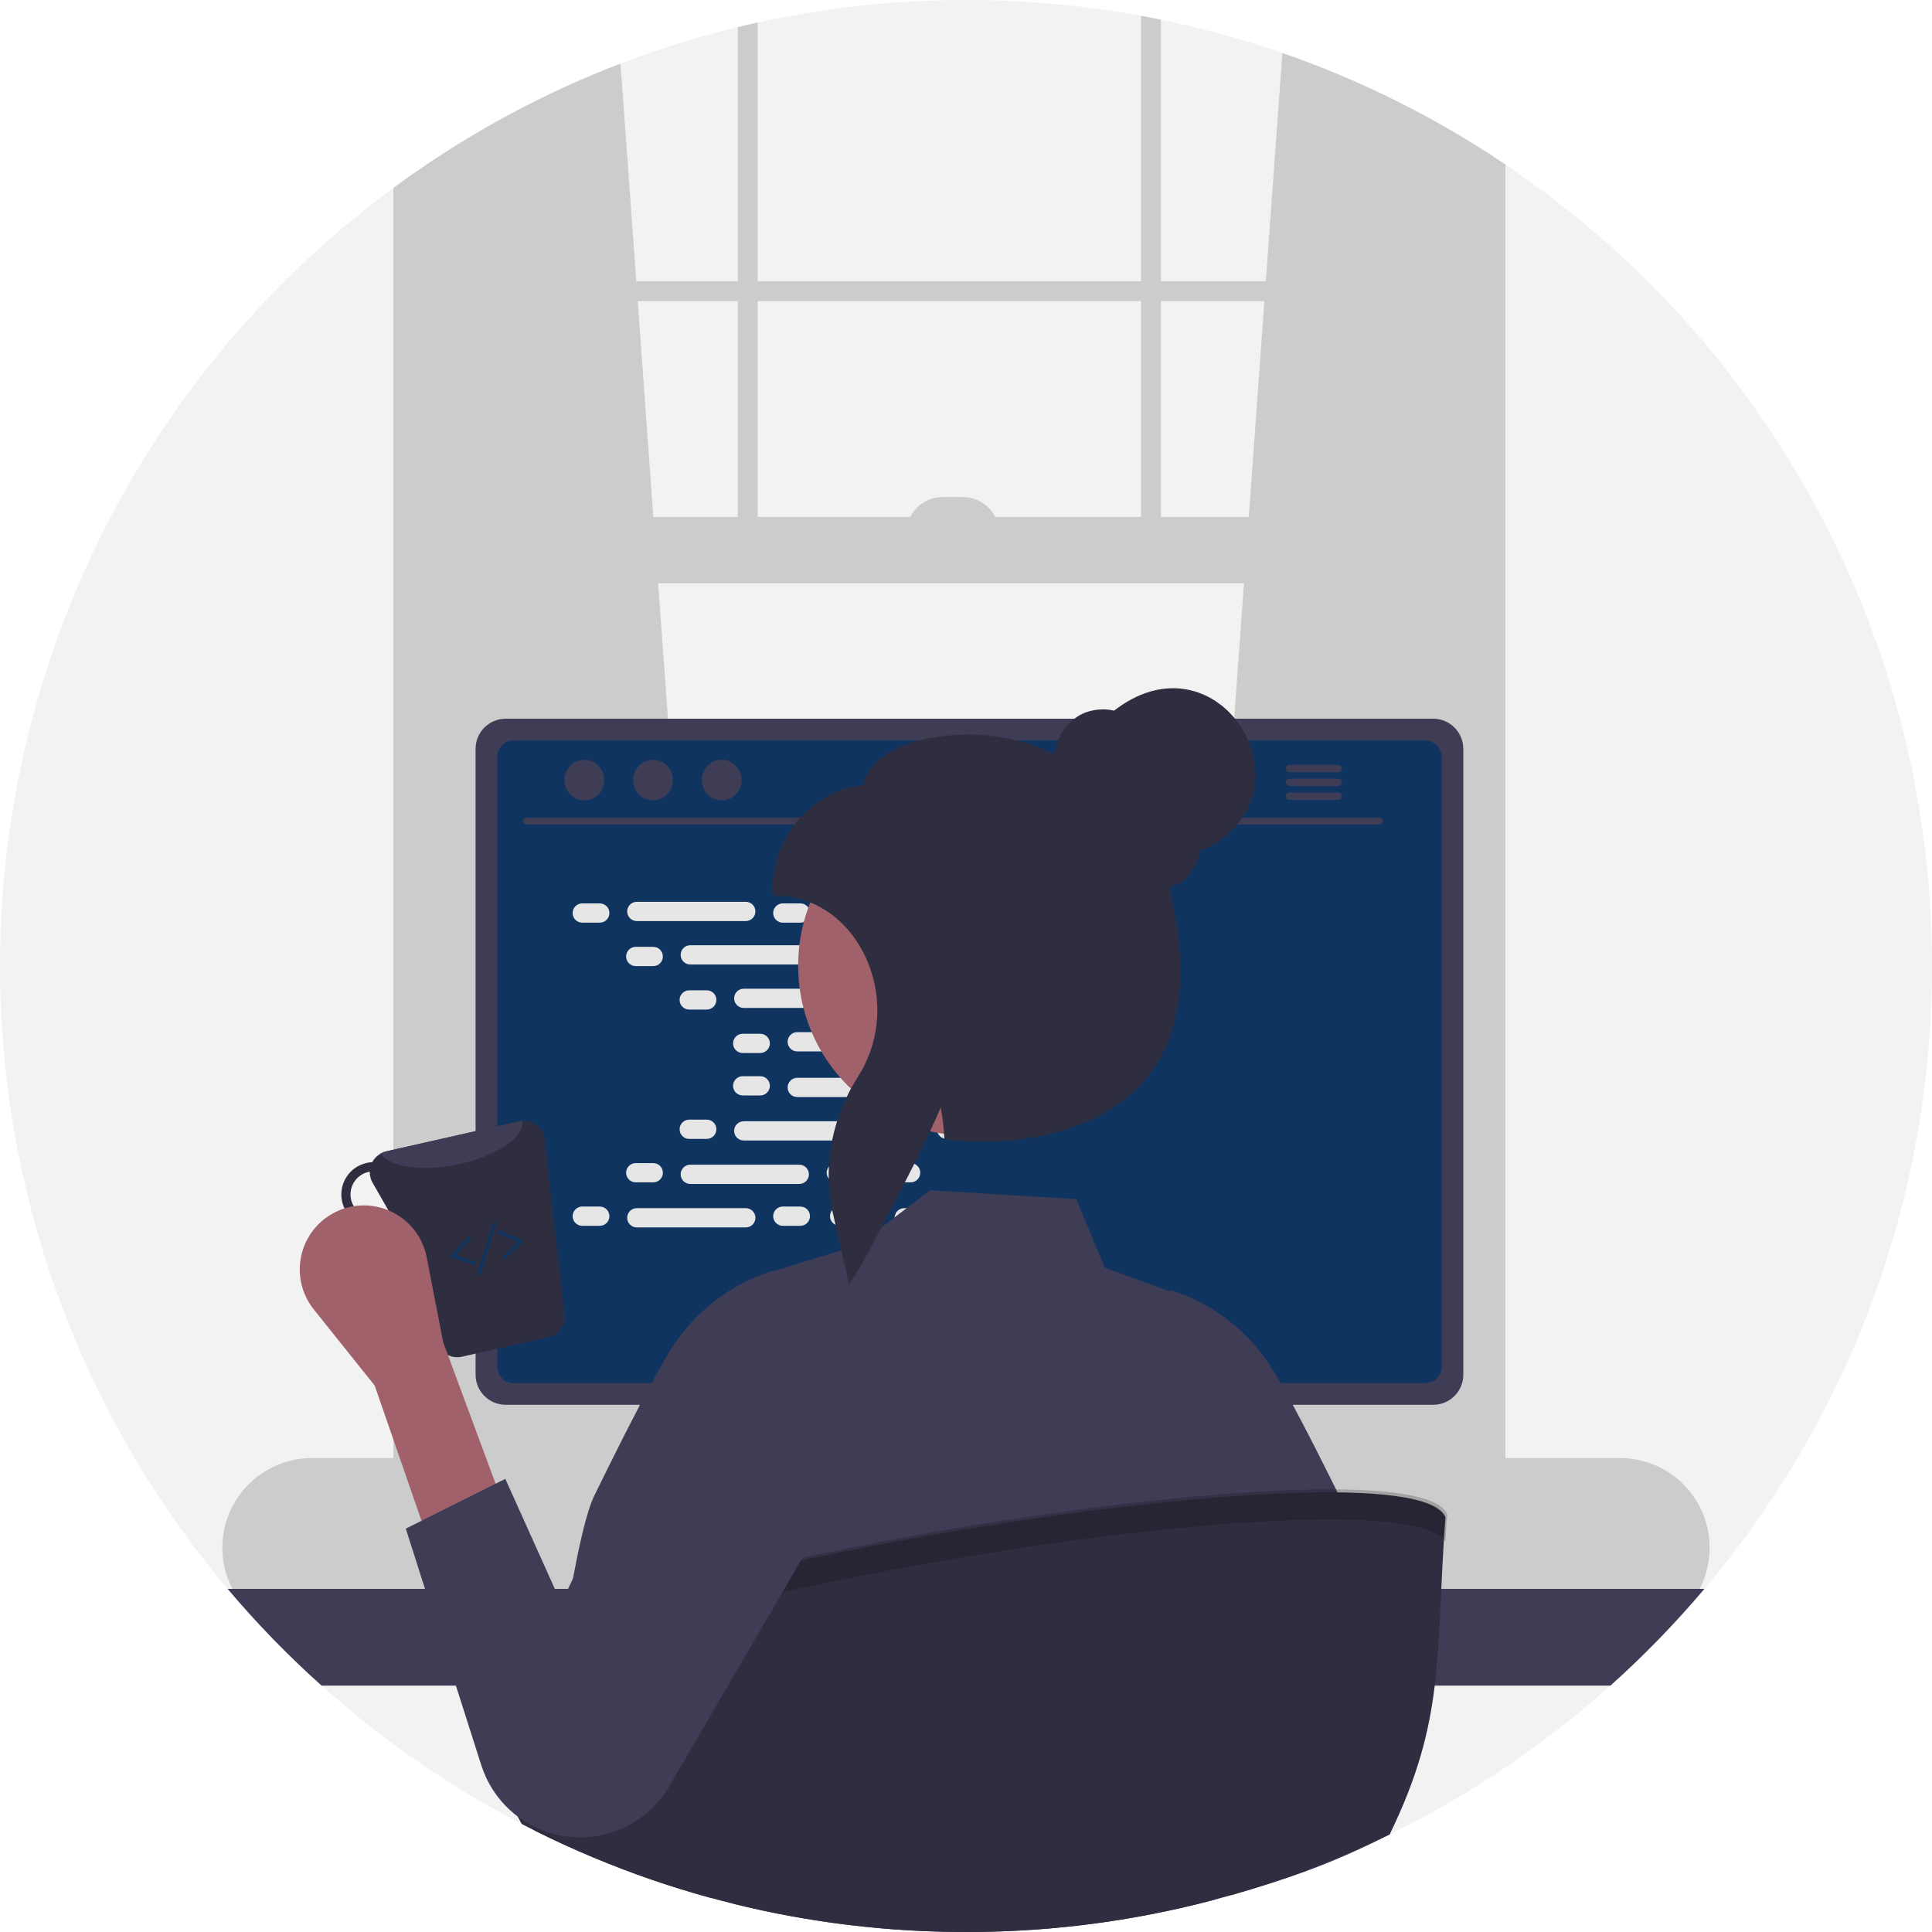
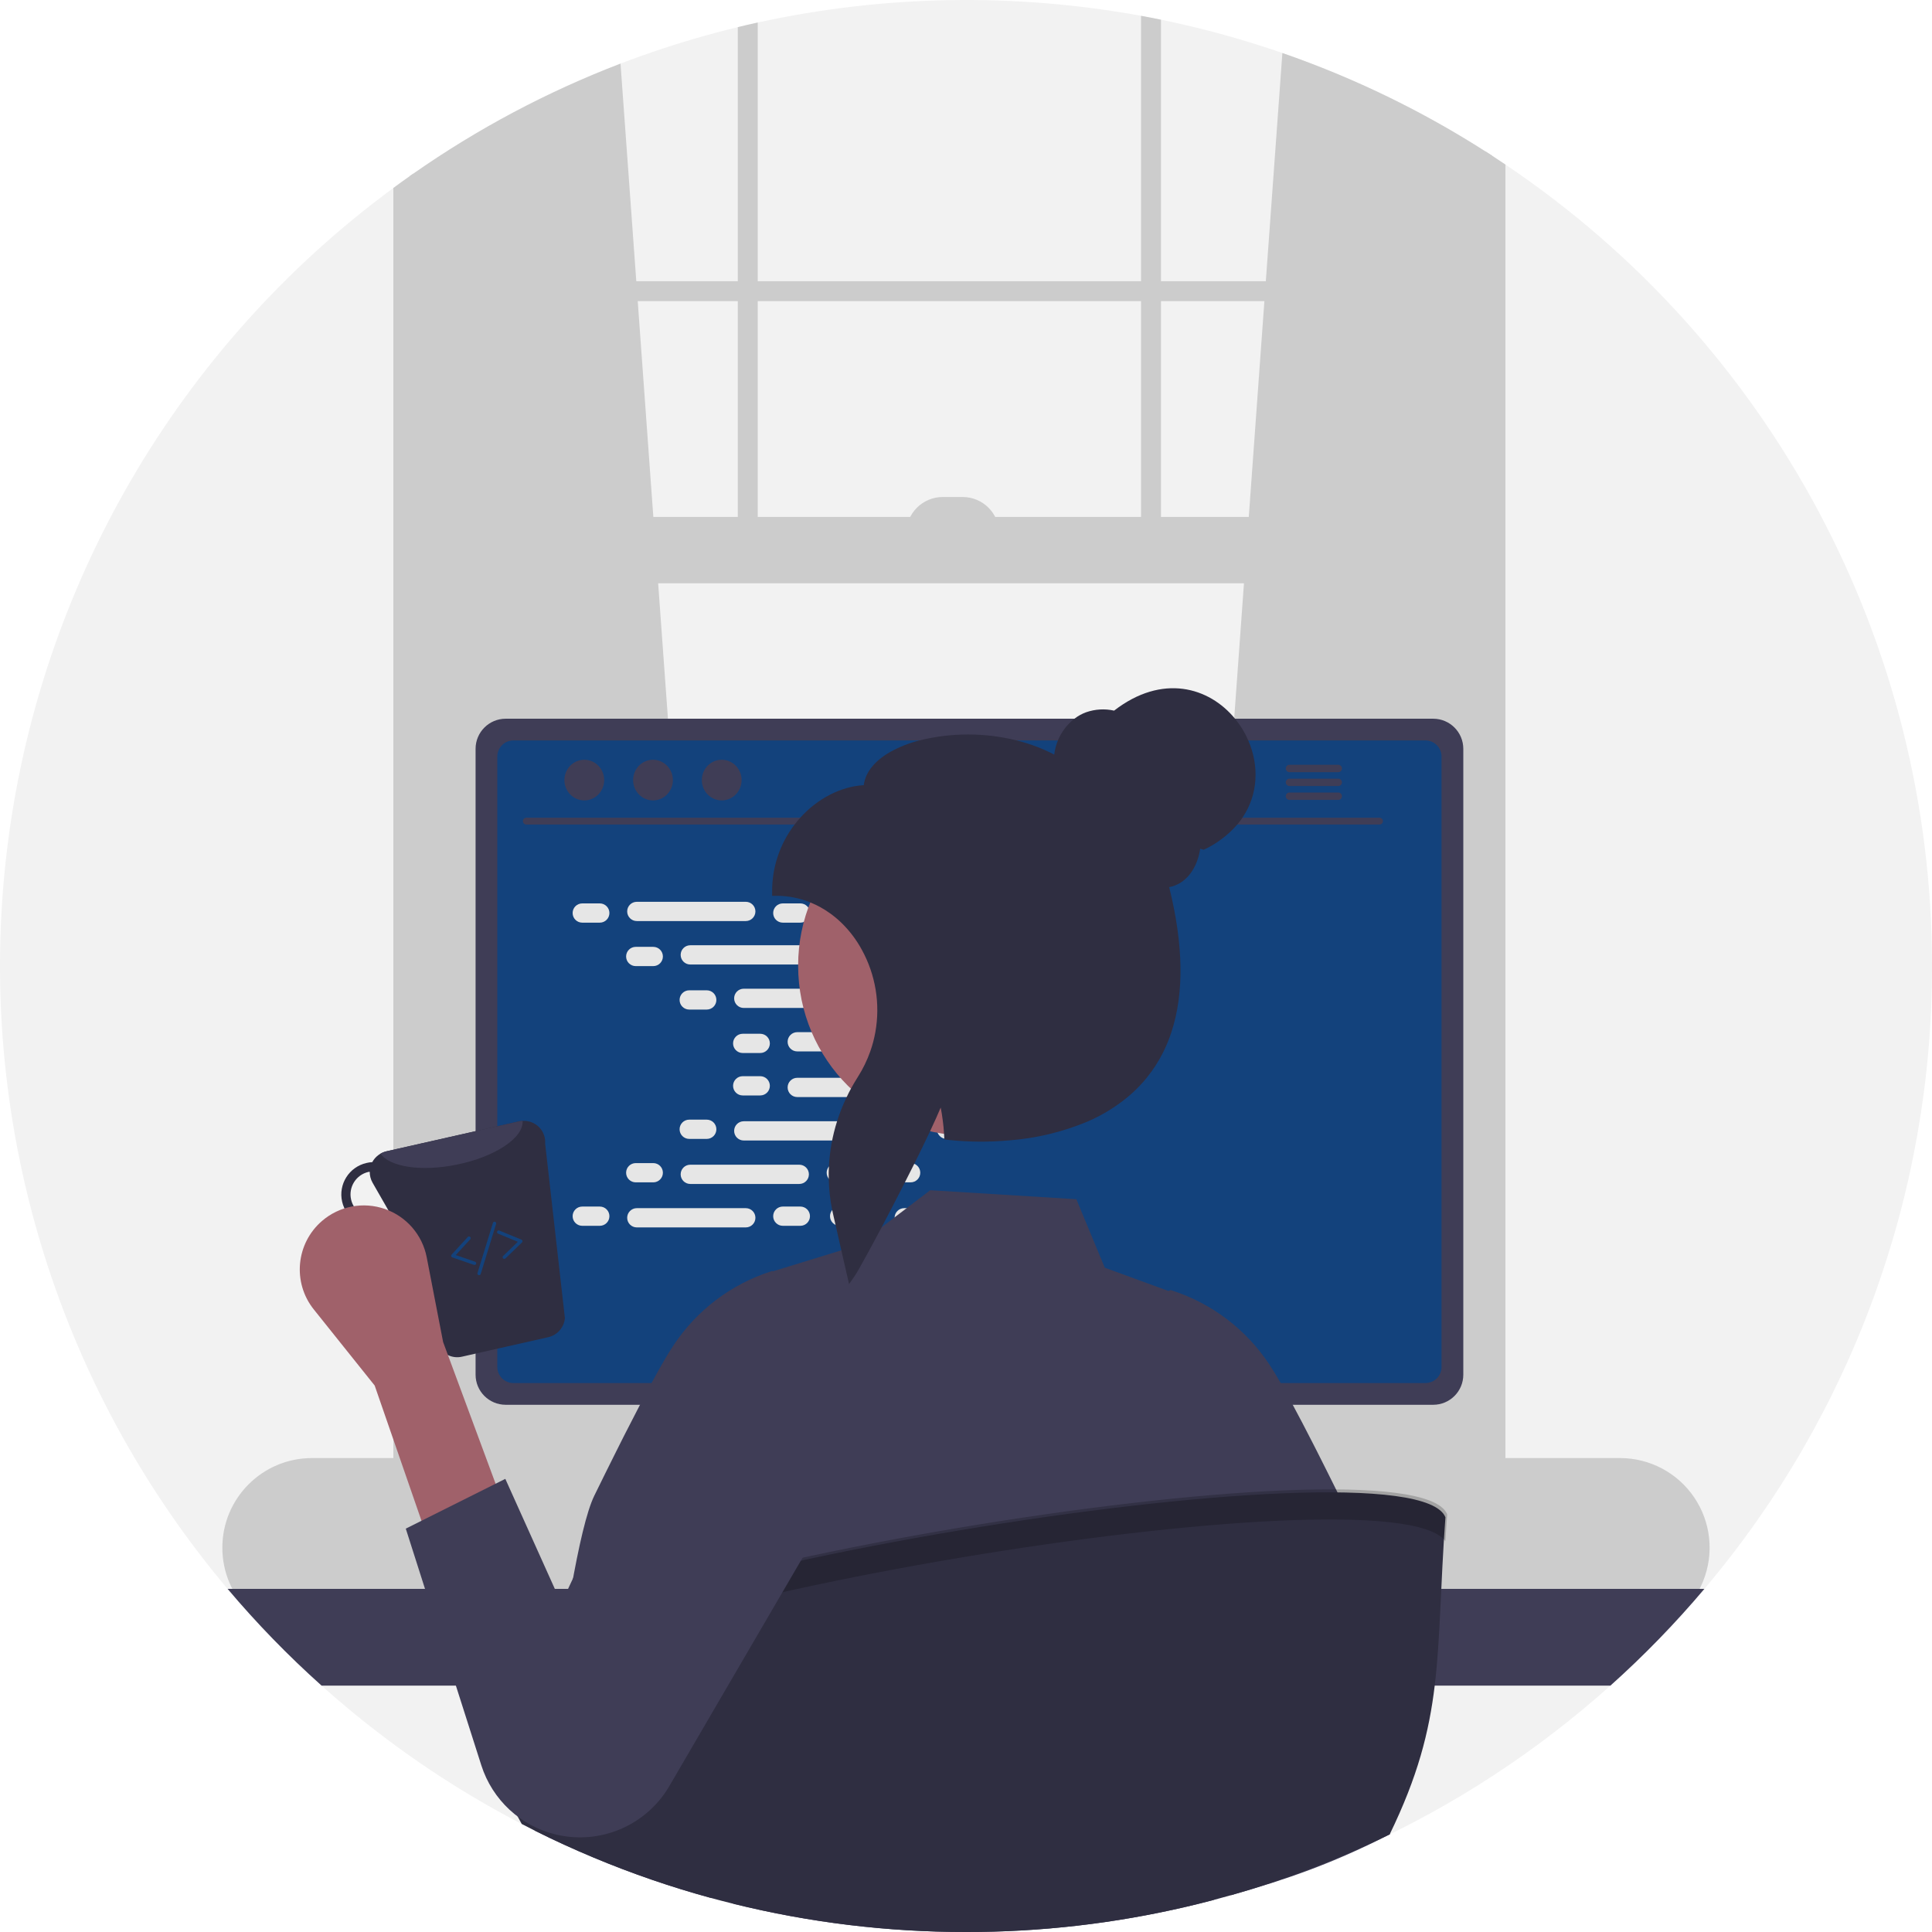
<svg xmlns="http://www.w3.org/2000/svg" data-name="Layer 1" width="578" height="578" viewBox="0 0 578 578">
  <path d="M889,450a287.861,287.861,0,0,1-68.09,186.34c-1.6,1.9-3.23,3.77-4.89,5.63a290.588,290.588,0,0,1-67.49,55.99q-8.67,5.205-17.72,9.81c-.61.31-1.23.62-1.84.92-.73.37-1.47.73-2.21,1.09A286.159,286.159,0,0,1,679.24,728q-2.55.72-5.11,1.4a288.588,288.588,0,0,1-65.84,9.49c-1.16.03-2.3.05-3.4.07-.39.01-.77.02-1.15.02-1.25.01-2.49.02-3.74.02a289.271,289.271,0,0,1-69.54-8.43q-3.42-.84-6.81-1.77a285.473,285.473,0,0,1-34.97-12.03q-9-3.75-17.68-8.09c-1.31-.66-2.62-1.32-3.91-2-.55-.27-1.09-.56-1.63-.84a290.458,290.458,0,0,1-81.65-64.06c-1.6-1.79-3.17-3.61-4.72-5.44a289.025,289.025,0,0,1,49.59-419.1c1.64-1.21,3.29-2.41,4.96-3.58q.495-.345.99-.69a286.753,286.753,0,0,1,97.1-43.85c1.98-.49,3.96-.95,5.96-1.38a291.798,291.798,0,0,1,114.68-2.01c1.99.37,3.98.75,5.96,1.16a287.281,287.281,0,0,1,97.1,39.43c.66.42,1.32.84,1.98,1.28,1.33.86,2.66,1.74,3.97,2.63A288.686,288.686,0,0,1,889,450Z" transform="translate(-311 -161)" fill="#f2f2f2" />
  <path d="M527,599.51l-92.37,8.2-.99.09V213.66q.495-.345.99-.69a288.323,288.323,0,0,1,62.01-32.94l4.72,65.1.43,5.96,4.67,64.56L507.9,335.51l18.93,261.7Z" transform="translate(-311 -161)" fill="#ccc" />
  <path d="M755.43,206.32c.66.42,1.32.84,1.98,1.28V607.8l-1.98-.18-91.37-8.11.17-2.3L683.16,335.51l1.44-19.86,4.67-64.56.43-5.96,4.95-68.27A287.687,287.687,0,0,1,755.43,206.32Z" transform="translate(-311 -161)" fill="#ccc" />
  <path d="M755.43,206.32V613.26c0,7.81-5.38,14.16-12,14.16H446.63c-5.48,0-10.13-4.36-11.54-10.31a16.108,16.108,0,0,1-.46-3.85V212.97q-.495.345-.99.69c-1.67,1.17-3.32,2.37-4.96,3.58V613.26a22.919,22.919,0,0,0,6.18,16,17.06,17.06,0,0,0,7.78,4.66,15.118,15.118,0,0,0,3.99.53h296.8a15.249,15.249,0,0,0,4-.53c7.98-2.15,13.95-10.59,13.95-20.66V210.23c-1.31-.89-2.64-1.77-3.97-2.63C756.75,207.16,756.09,206.74,755.43,206.32Z" transform="translate(-311 -161)" fill="#ccc" />
  <rect x="120.655" y="84.134" width="326.752" height="5.959" fill="#ccc" />
  <path d="M531.73,169.12c1.98-.49,3.96-.95,5.96-1.38V329.55h-5.96Z" transform="translate(-311 -161)" fill="#ccc" />
  <path d="M652.37,165.73c1.99.37,3.98.75,5.96,1.16V329.55h-5.96Z" transform="translate(-311 -161)" fill="#ccc" />
  <path d="M795.65,597.21H404.34a26.82,26.82,0,0,0,0,53.64H795.65a26.76,26.76,0,0,0,20.12-9.11,27.096,27.096,0,0,0,3.02-4.18,25.54,25.54,0,0,0,1.75-3.56,26.803,26.803,0,0,0-24.89-36.79Z" transform="translate(-311 -161)" fill="#ccc" />
  <rect x="122.642" y="154.649" width="324.766" height="19.863" fill="#ccc" />
  <path d="M282.045,148.69h5.959a10.925,10.925,0,0,1,10.925,10.925v0a0,0,0,0,1,0,0h-27.809a0,0,0,0,1,0,0v0a10.925,10.925,0,0,1,10.925-10.925Z" fill="#ccc" />
  <path d="M820.91,636.34a289.004,289.004,0,0,1-28.12,28.95H407.21a289.004,289.004,0,0,1-28.12-28.95Z" transform="translate(-311 -161)" fill="#3f3d56" />
  <path d="M632.28,536.07H567.36a3.175,3.175,0,0,0-1.03.16,3.448,3.448,0,0,0-2.43,3.3V642.09h71.85V539.53A3.463,3.463,0,0,0,632.28,536.07Zm-24.57,50.6a7.531,7.531,0,0,1-1.56,4.6,7.665,7.665,0,0,1-13.78-4.6v-11.9a7.67,7.67,0,0,1,15.34,0Z" transform="translate(-311 -161)" fill="#2f2e41" />
  <path d="M563.68,638.81v9.89a1.94,1.94,0,0,0,1.93,1.94h68.43a1.946,1.946,0,0,0,1.93-1.94v-9.89Z" transform="translate(-311 -161)" fill="#3f3d56" />
  <path d="M739.78,376.02H462.28a9.011,9.011,0,0,0-9,8.99V572.27a9.007,9.007,0,0,0,9,9h277.5a9.007,9.007,0,0,0,9-9V385.01A9.012,9.012,0,0,0,739.78,376.02Z" transform="translate(-311 -161)" fill="#3f3d56" />
-   <path d="M737.46,382.52H464.59a4.82,4.82,0,0,0-4.81,4.82V569.96a4.818,4.818,0,0,0,4.81,4.81H737.46a4.818,4.818,0,0,0,4.81-4.81V387.34A4.821,4.821,0,0,0,737.46,382.52Z" transform="translate(-311 -161)" fill="#0f3460" />
+   <path d="M737.46,382.52H464.59a4.82,4.82,0,0,0-4.81,4.82V569.96a4.818,4.818,0,0,0,4.81,4.81H737.46a4.818,4.818,0,0,0,4.81-4.81V387.34A4.821,4.821,0,0,0,737.46,382.52Z" transform="translate(-311 -161)" fill="#13427c" />
  <path d="M687.24,650.48l-2.52-11.97a2.992,2.992,0,0,0-1.86-2.17,2.894,2.894,0,0,0-1.06-.2H524.49a2.895,2.895,0,0,0-1.06.2,2.993,2.993,0,0,0-1.86,2.17l-2.52,11.97a2.987,2.987,0,0,0,2.92,3.6H684.31a2.948,2.948,0,0,0,2.32-1.11A2.985,2.985,0,0,0,687.24,650.48Z" transform="translate(-311 -161)" fill="#2f2e41" />
  <rect x="214.643" y="477.296" width="5" height="3" rx="0.488" fill="#3f3d56" />
  <rect x="224.643" y="477.296" width="5" height="3" rx="0.488" fill="#3f3d56" />
  <rect x="234.643" y="477.296" width="5" height="3" rx="0.488" fill="#3f3d56" />
  <rect x="244.643" y="477.296" width="5" height="3" rx="0.488" fill="#3f3d56" />
  <rect x="254.643" y="477.296" width="5" height="3" rx="0.488" fill="#3f3d56" />
  <rect x="264.643" y="477.296" width="5" height="3" rx="0.488" fill="#3f3d56" />
  <rect x="274.643" y="477.296" width="5" height="3" rx="0.488" fill="#3f3d56" />
  <rect x="284.643" y="477.296" width="5" height="3" rx="0.488" fill="#3f3d56" />
  <rect x="294.643" y="477.296" width="5" height="3" rx="0.488" fill="#3f3d56" />
  <rect x="304.643" y="477.296" width="5" height="3" rx="0.488" fill="#3f3d56" />
  <rect x="314.643" y="477.296" width="5" height="3" rx="0.488" fill="#3f3d56" />
  <rect x="324.643" y="477.296" width="5" height="3" rx="0.488" fill="#3f3d56" />
  <rect x="334.643" y="477.296" width="5" height="3" rx="0.488" fill="#3f3d56" />
  <rect x="344.643" y="477.296" width="5" height="3" rx="0.488" fill="#3f3d56" />
  <rect x="354.643" y="477.296" width="5" height="3" rx="0.488" fill="#3f3d56" />
  <rect x="364.643" y="477.296" width="5" height="3" rx="0.488" fill="#3f3d56" />
  <rect x="214.525" y="482.296" width="5" height="3" rx="0.488" fill="#3f3d56" />
  <rect x="224.525" y="482.296" width="5" height="3" rx="0.488" fill="#3f3d56" />
  <rect x="234.525" y="482.296" width="5" height="3" rx="0.488" fill="#3f3d56" />
  <rect x="244.525" y="482.296" width="5" height="3" rx="0.488" fill="#3f3d56" />
  <rect x="254.525" y="482.296" width="5" height="3" rx="0.488" fill="#3f3d56" />
  <rect x="264.525" y="482.296" width="5" height="3" rx="0.488" fill="#3f3d56" />
  <rect x="274.525" y="482.296" width="5" height="3" rx="0.488" fill="#3f3d56" />
  <rect x="284.525" y="482.296" width="5" height="3" rx="0.488" fill="#3f3d56" />
  <rect x="294.525" y="482.296" width="5" height="3" rx="0.488" fill="#3f3d56" />
  <rect x="304.525" y="482.296" width="5" height="3" rx="0.488" fill="#3f3d56" />
  <rect x="314.525" y="482.296" width="5" height="3" rx="0.488" fill="#3f3d56" />
  <rect x="324.525" y="482.296" width="5" height="3" rx="0.488" fill="#3f3d56" />
  <rect x="334.525" y="482.296" width="5" height="3" rx="0.488" fill="#3f3d56" />
  <rect x="344.525" y="482.296" width="5" height="3" rx="0.488" fill="#3f3d56" />
  <rect x="354.525" y="482.296" width="5" height="3" rx="0.488" fill="#3f3d56" />
  <rect x="364.525" y="482.296" width="5" height="3" rx="0.488" fill="#3f3d56" />
  <rect x="262.525" y="488.296" width="40" height="3" rx="0.488" fill="#3f3d56" />
  <path d="M723.748,407.677H468.425a1.016,1.016,0,0,1,0-2.031H723.748a1.016,1.016,0,0,1,0,2.031Z" transform="translate(-311 -161)" fill="#3f3d56" />
  <ellipse cx="174.805" cy="233.379" rx="5.95" ry="6.083" fill="#3f3d56" />
  <ellipse cx="195.361" cy="233.379" rx="5.95" ry="6.083" fill="#3f3d56" />
  <ellipse cx="215.917" cy="233.379" rx="5.95" ry="6.083" fill="#3f3d56" />
  <path d="M711.37,389.8h-14.6a1.105,1.105,0,0,0,0,2.21h14.6a1.105,1.105,0,0,0,0-2.21Z" transform="translate(-311 -161)" fill="#3f3d56" />
  <path d="M711.37,393.95h-14.6a1.105,1.105,0,0,0,0,2.21h14.6a1.105,1.105,0,0,0,0-2.21Z" transform="translate(-311 -161)" fill="#3f3d56" />
  <path d="M711.37,398.1h-14.6a1.105,1.105,0,0,0,0,2.21h14.6a1.105,1.105,0,0,0,0-2.21Z" transform="translate(-311 -161)" fill="#3f3d56" />
  <rect x="171.314" y="270.273" width="11.006" height="5.76" rx="2.88" fill="#e6e6e6" />
  <rect x="231.314" y="270.273" width="11.006" height="5.76" rx="2.88" fill="#e6e6e6" />
  <rect x="248.314" y="270.273" width="11.006" height="5.76" rx="2.88" fill="#e6e6e6" />
  <rect x="187.634" y="269.793" width="38.366" height="5.76" rx="2.88" fill="#e6e6e6" />
  <rect x="267.634" y="269.793" width="38.366" height="5.76" rx="2.88" fill="#e6e6e6" />
  <rect x="187.314" y="283.273" width="11.006" height="5.76" rx="2.88" fill="#e6e6e6" />
  <rect x="247.314" y="283.273" width="11.006" height="5.76" rx="2.88" fill="#e6e6e6" />
  <rect x="264.314" y="283.273" width="11.006" height="5.76" rx="2.88" fill="#e6e6e6" />
  <rect x="203.634" y="282.793" width="38.366" height="5.76" rx="2.88" fill="#e6e6e6" />
  <rect x="283.634" y="282.793" width="38.366" height="5.76" rx="2.88" fill="#e6e6e6" />
  <rect x="203.314" y="296.273" width="11.006" height="5.76" rx="2.88" fill="#e6e6e6" />
  <rect x="263.314" y="296.273" width="11.006" height="5.76" rx="2.88" fill="#e6e6e6" />
  <rect x="280.314" y="296.273" width="11.006" height="5.76" rx="2.88" fill="#e6e6e6" />
  <rect x="219.634" y="295.793" width="38.366" height="5.76" rx="2.88" fill="#e6e6e6" />
  <rect x="299.634" y="295.793" width="38.366" height="5.76" rx="2.88" fill="#e6e6e6" />
  <rect x="219.314" y="309.273" width="11.006" height="5.76" rx="2.88" fill="#e6e6e6" />
  <rect x="279.314" y="309.273" width="11.006" height="5.76" rx="2.88" fill="#e6e6e6" />
  <rect x="296.314" y="309.273" width="11.006" height="5.76" rx="2.88" fill="#e6e6e6" />
  <rect x="235.634" y="308.793" width="38.366" height="5.76" rx="2.88" fill="#e6e6e6" />
  <rect x="231.314" y="360.967" width="11.006" height="5.76" rx="2.88" fill="#e6e6e6" />
  <rect x="248.314" y="360.967" width="11.006" height="5.76" rx="2.88" fill="#e6e6e6" />
  <rect x="267.634" y="361.447" width="38.366" height="5.76" rx="2.88" fill="#e6e6e6" />
  <rect x="171.314" y="360.967" width="11.006" height="5.76" rx="2.88" fill="#e6e6e6" />
  <rect x="187.634" y="361.447" width="38.366" height="5.76" rx="2.88" fill="#e6e6e6" />
  <rect x="187.314" y="347.967" width="11.006" height="5.76" rx="2.88" fill="#e6e6e6" />
  <rect x="247.314" y="347.967" width="11.006" height="5.76" rx="2.88" fill="#e6e6e6" />
  <rect x="264.314" y="347.967" width="11.006" height="5.76" rx="2.88" fill="#e6e6e6" />
  <rect x="203.634" y="348.447" width="38.366" height="5.76" rx="2.88" fill="#e6e6e6" />
  <rect x="203.314" y="334.967" width="11.006" height="5.76" rx="2.88" fill="#e6e6e6" />
  <rect x="263.314" y="334.967" width="11.006" height="5.76" rx="2.88" fill="#e6e6e6" />
  <rect x="280.314" y="334.967" width="11.006" height="5.76" rx="2.88" fill="#e6e6e6" />
  <rect x="219.634" y="335.447" width="38.366" height="5.76" rx="2.88" fill="#e6e6e6" />
  <rect x="219.314" y="321.967" width="11.006" height="5.76" rx="2.88" fill="#e6e6e6" />
  <rect x="279.314" y="321.967" width="11.006" height="5.76" rx="2.88" fill="#e6e6e6" />
  <rect x="296.314" y="321.967" width="11.006" height="5.76" rx="2.88" fill="#e6e6e6" />
  <rect x="235.634" y="322.447" width="38.366" height="5.76" rx="2.88" fill="#e6e6e6" />
  <path d="M726.81,709.77c-.61.31-1.23.62-1.84.92-15.8,7.9-28.44,12.39-45.73,17.31-1.46-16.3-2.87-44.95-4.24-62.71-.36-4.61-.72-8.48-1.07-11.21a15.182,15.182,0,0,0-.88-4.25l.06,4.25.15,11.21.87,64.11a288.588,288.588,0,0,1-65.84,9.49c-1.16.03-2.3.05-3.4.07-.39.01-.77.02-1.15.02-1.25.01-2.49.02-3.74.02a289.271,289.271,0,0,1-69.54-8.43c.49-16.13.98-44.46,1.45-65.28.1-4.07.19-7.86.29-11.21.19-7.16.39-12.32.58-14.05a4.361,4.361,0,0,0-.39.97,97.154,97.154,0,0,0-1.89,13.08c-.35,3.35-.7,7.14-1.05,11.21-1.86,21.63-3.8,51.04-5.8,63.51a285.473,285.473,0,0,1-34.97-12.03q-9-3.75-17.68-8.09c1.1-7.2,2.25-15.27,3.43-23.64.92-6.49,1.87-13.16,2.84-19.75,1.5-10.18,3.04-20.16,4.6-28.95,2.28-12.84,4.62-23.16,6.94-27.9,2.2-4.5,4.4-8.94,6.53-13.19.74-1.49,1.48-2.96,2.2-4.39.17-.34.34-.67.51-1,1.53-3.01,3.01-5.89,4.42-8.59,1.21-2.31,2.36-4.49,3.45-6.5,2.64-4.88,4.88-8.77,6.54-11.23a55.257,55.257,0,0,1,29.28-22.21l.3-.08.21.09,20.45-6.28,2.99-.92,2.01-.62,7.08-5.39,3.85-2.93,3.61-2.75,7.06-5.37,43.71,2.69,8.51,20.49,19.06,6.97.33-.15.29-.12.3.08a55.306,55.306,0,0,1,29.28,22.21c.94,1.41,2.08,3.27,3.37,5.52,1.1,1.91,2.3,4.09,3.6,6.5,1.85,3.43,3.87,7.3,6.01,11.49.47.92.95,1.86,1.43,2.81q1.335,2.64,2.71,5.39c2.13,4.25,4.33,8.69,6.53,13.2,1.91,3.91,3.84,11.95,5.74,22.18,1.57,8.5,3.13,18.52,4.64,28.95,1.98,13.52-.13,29.71,1.66,42.15C726.58,708.23,726.7,709,726.81,709.77Z" transform="translate(-311 -161)" fill="#3f3d56" />
  <circle cx="289.615" cy="288.888" r="50.836" fill="#a0616a" />
  <path d="M684.45,382.52a26.608,26.608,0,0,0-3.97-6.5c-7.72-9.43-21.76-13.58-36.17-2.42a15.279,15.279,0,0,0-8.35.48,12.91,12.91,0,0,0-3.52,1.94,15.97,15.97,0,0,0-4.94,6.5,15.522,15.522,0,0,0-1.1,4.23,50.565,50.565,0,0,0-11.23-4.23,60.34,60.34,0,0,0-29.13,0,36.544,36.544,0,0,0-8.78,3.48c-4.68,2.7-7.37,6.11-7.85,9.9-6.75.38-13.77,3.93-19,9.75-.59.65-1.16,1.33-1.69,2.03A32.709,32.709,0,0,0,542,427.73V429h1.27a26.87,26.87,0,0,1,10.15,1.98,27.585,27.585,0,0,1,5.89,3.25,28.764,28.764,0,0,1,3.37,2.8,33.483,33.483,0,0,1,6.12,8.05,37.459,37.459,0,0,1,4.08,24.71,36.2,36.2,0,0,1-1.52,5.76,37.584,37.584,0,0,1-3.71,7.63c-.06.09-.11.18-.17.27-.67,1.07-1.31,2.16-1.91,3.26-.45.82-.87,1.66-1.26,2.5a51.957,51.957,0,0,0-2.88,7.24,53.586,53.586,0,0,0-2.44,13.54c-.07,1.22-.09,2.44-.05,3.66a51.979,51.979,0,0,0,1.03,9.36c.09.42.18.83.27,1.25l.73,3.19,1.73,7.61,1.2,5.24,1.11,4.86,1.64-2.35c.56-.8,1.97-3.26,3.86-6.74,1.25-2.27,2.7-4.98,4.27-7.94,2.19-4.15,4.59-8.78,6.94-13.4.95-1.87,1.89-3.73,2.8-5.55,1.72-3.45,3.34-6.78,4.73-9.74,1.28-2.73,2.37-5.15,3.18-7.09.25,1.27.46,2.56.62,3.86.18,1.32.31,2.66.38,4,.02.2.03.41.04.61l.04.82.01.24,1.06.14a93.022,93.022,0,0,0,18.4.14h.01a74.862,74.862,0,0,0,23.56-5.71,49.257,49.257,0,0,0,11.8-7.24,41.3,41.3,0,0,0,4.66-4.52c.36-.41.71-.82,1.05-1.24a41.125,41.125,0,0,0,5.05-7.9,41.802,41.802,0,0,0,2.34-5.76c3.84-11.63,3.62-26.14-.66-43.38a9.923,9.923,0,0,0,3.27-1.26c3.14-1.89,5.32-5.64,6-10.22l1.08.29a30.104,30.104,0,0,0,10.01-7.54,24.115,24.115,0,0,0,1.54-2.03C687.58,398.45,687.62,389.81,684.45,382.52Z" transform="translate(-311 -161)" fill="#2f2e41" />
  <polygon points="206.32 475.296 214.817 442.504 222.32 470.8 206.32 475.296" opacity="0.2" />
  <path d="M743.43,614.93c-3.04,41.88.11,60.32-16.67,94.85A286.159,286.159,0,0,1,679.24,728q-2.55.72-5.11,1.4a288.588,288.588,0,0,1-65.84,9.49c-1.16.03-2.3.05-3.4.07-.39.01-.77.02-1.15.02-1.25.01-2.49.02-3.74.02a289.271,289.271,0,0,1-69.54-8.43q-3.42-.84-6.81-1.77a285.473,285.473,0,0,1-34.97-12.03q-9-3.75-17.68-8.09c-1.31-.66-2.62-1.32-3.91-2-6.63-11.66-10.4-25.84-10.48-42.88C461.2,634.44,733.29,589.61,743.43,614.93Z" transform="translate(-311 -161)" fill="#2f2e41" />
  <path d="M743.422,622.102c.155-2.593.329-5.271.531-8.06-10.14-25.32-282.23,19.51-286.82,48.87.013,2.692.128,5.304.321,7.855C468.57,641.789,727.059,599.181,743.422,622.102Z" transform="translate(-311 -161)" opacity="0.2" />
  <path d="M474.096,503.152a6.365,6.365,0,0,0-6.753-6.816,5.854,5.854,0,0,0-1.005.126l-39.762,8.983a6.548,6.548,0,0,0-4.209,3.235,8.184,8.184,0,0,0-1.727.251,9.661,9.661,0,0,0,4.271,18.845,9.794,9.794,0,0,0,3.895-1.884l13.474,37.941a6.329,6.329,0,0,0,6.941,3.046l25.849-5.842A6.416,6.416,0,0,0,480,555.32Zm-49.781,21.923a6.91,6.91,0,0,1-3.078-13.474c.126-.031.251,0,.377-.031a6.506,6.506,0,0,0,.848,3.266l4.931,8.606A6.505,6.505,0,0,1,424.314,525.074Z" transform="translate(-311 -161)" fill="#2f2e41" />
  <path d="M467.343,496.336c.377,5.025-8.229,10.804-19.755,13.097-10.585,2.167-20.07.659-22.739-3.298a6.025,6.025,0,0,1,1.728-.691l39.762-8.983A5.854,5.854,0,0,1,467.343,496.336Z" transform="translate(-311 -161)" fill="#3f3d56" />
  <path d="M439.843,623.905,462.177,612.738l-18.611-50.251-4.905-25.342a19.161,19.161,0,0,0-31.282-10.907h0a19.161,19.161,0,0,0-2.493,26.518l18.207,22.759Z" transform="translate(-311 -161)" fill="#a0616a" />
  <path d="M462.177,603.433l-29.778,14.889,22.599,70.809A30.977,30.977,0,0,0,477.333,709.847h0a30.977,30.977,0,0,0,33.737-14.197l59.925-102.714a31.62,31.62,0,0,0-10.196-42.982h0a31.62,31.62,0,0,0-45.296,12.765l-36.576,77.936Z" transform="translate(-311 -161)" fill="#3f3d56" />
-   <path d="M452.967,539.441a.496.496,0,0,1-.163-.027l-6.501-2.238a.499.499,0,0,1-.206-.811l4.835-5.265a.5.5,0,1,1,.736.676l-4.319,4.702,5.779,1.99a.5.5,0,0,1-.163.973Z" transform="translate(-311 -161)" fill="#0f3460" />
-   <path d="M461.878,537.617a.5.5,0,0,1-.348-.859l4.395-4.249-5.903-2.433a.5.5,0,1,1,.381-.924l6.609,2.724a.5.5,0,0,1,.157.821l-4.943,4.779A.5.5,0,0,1,461.878,537.617Z" transform="translate(-311 -161)" fill="#0f3460" />
-   <path d="M454.332,542.5a.482.482,0,0,1-.147-.022.5.5,0,0,1-.331-.625l4.615-15a.5.5,0,0,1,.956.295l-4.615,15A.5.5,0,0,1,454.332,542.5Z" transform="translate(-311 -161)" fill="#0f3460" />
+   <path d="M452.967,539.441a.496.496,0,0,1-.163-.027l-6.501-2.238a.499.499,0,0,1-.206-.811l4.835-5.265a.5.5,0,1,1,.736.676l-4.319,4.702,5.779,1.99a.5.5,0,0,1-.163.973Z" transform="translate(-311 -161)" fill="#13427c" />
+   <path d="M461.878,537.617a.5.5,0,0,1-.348-.859l4.395-4.249-5.903-2.433a.5.5,0,1,1,.381-.924l6.609,2.724a.5.5,0,0,1,.157.821l-4.943,4.779A.5.5,0,0,1,461.878,537.617Z" transform="translate(-311 -161)" fill="#13427c" />
+   <path d="M454.332,542.5a.482.482,0,0,1-.147-.022.5.5,0,0,1-.331-.625l4.615-15a.5.5,0,0,1,.956.295l-4.615,15A.5.5,0,0,1,454.332,542.5Z" transform="translate(-311 -161)" fill="#13427c" />
</svg>
